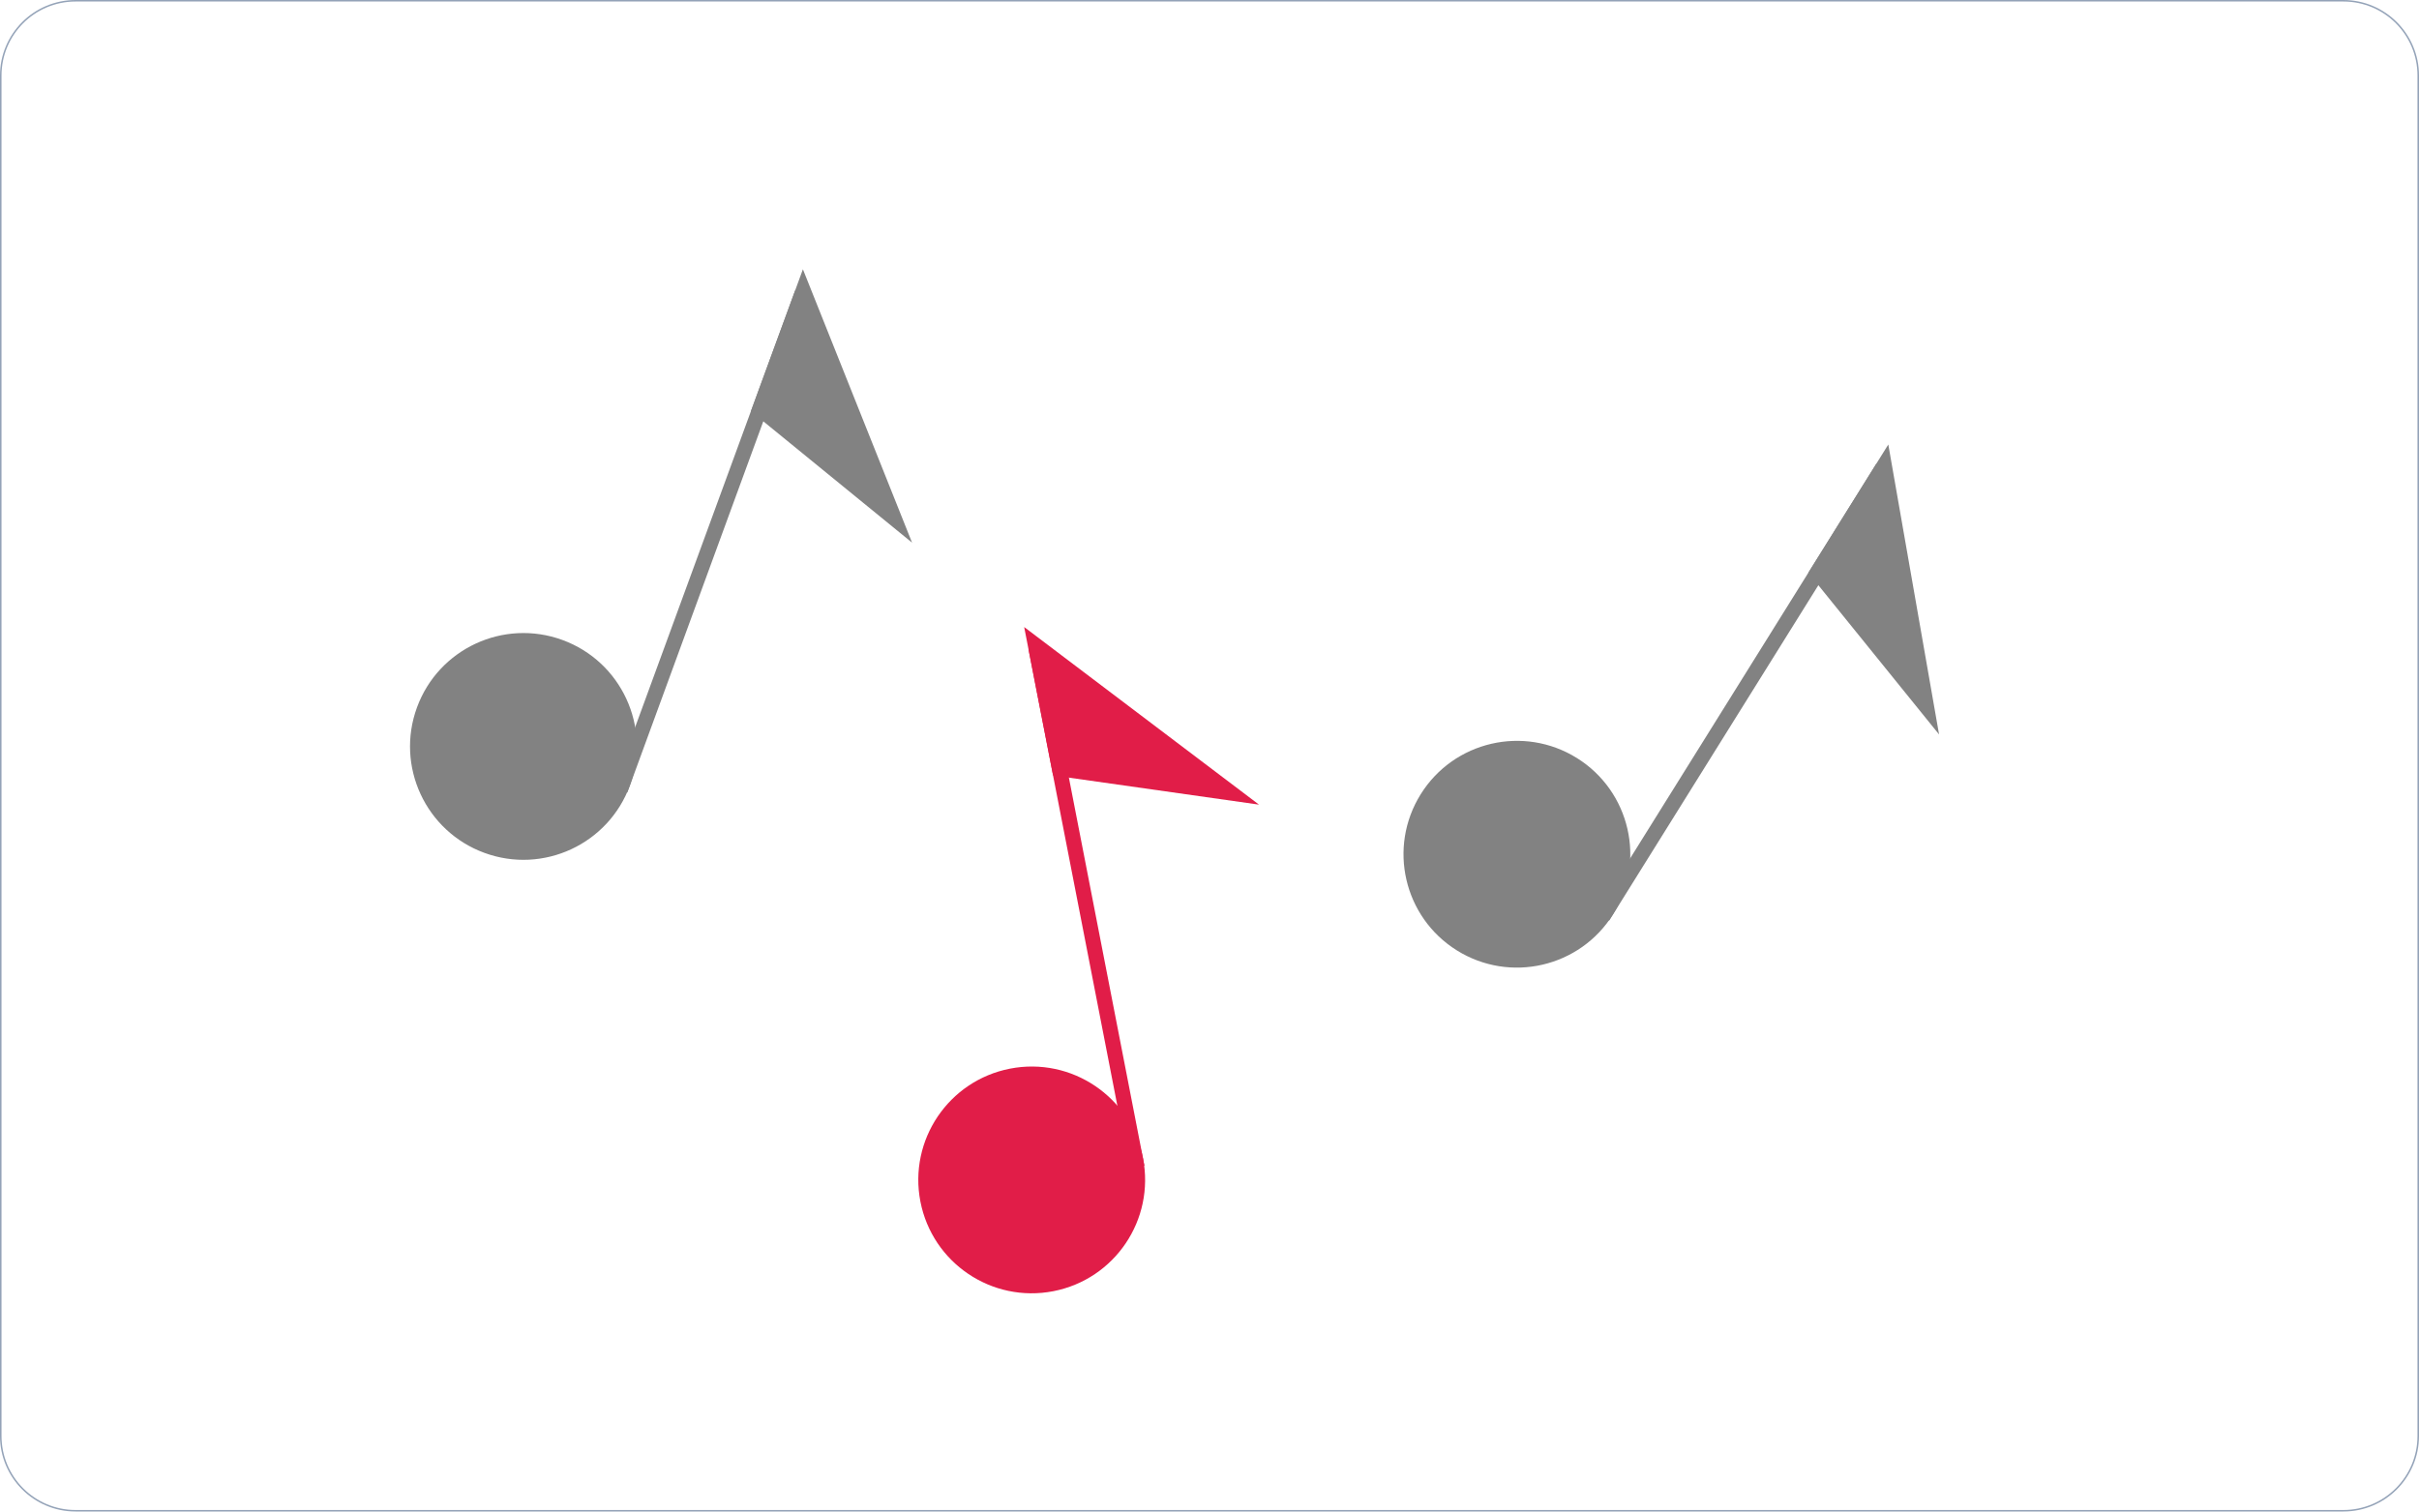
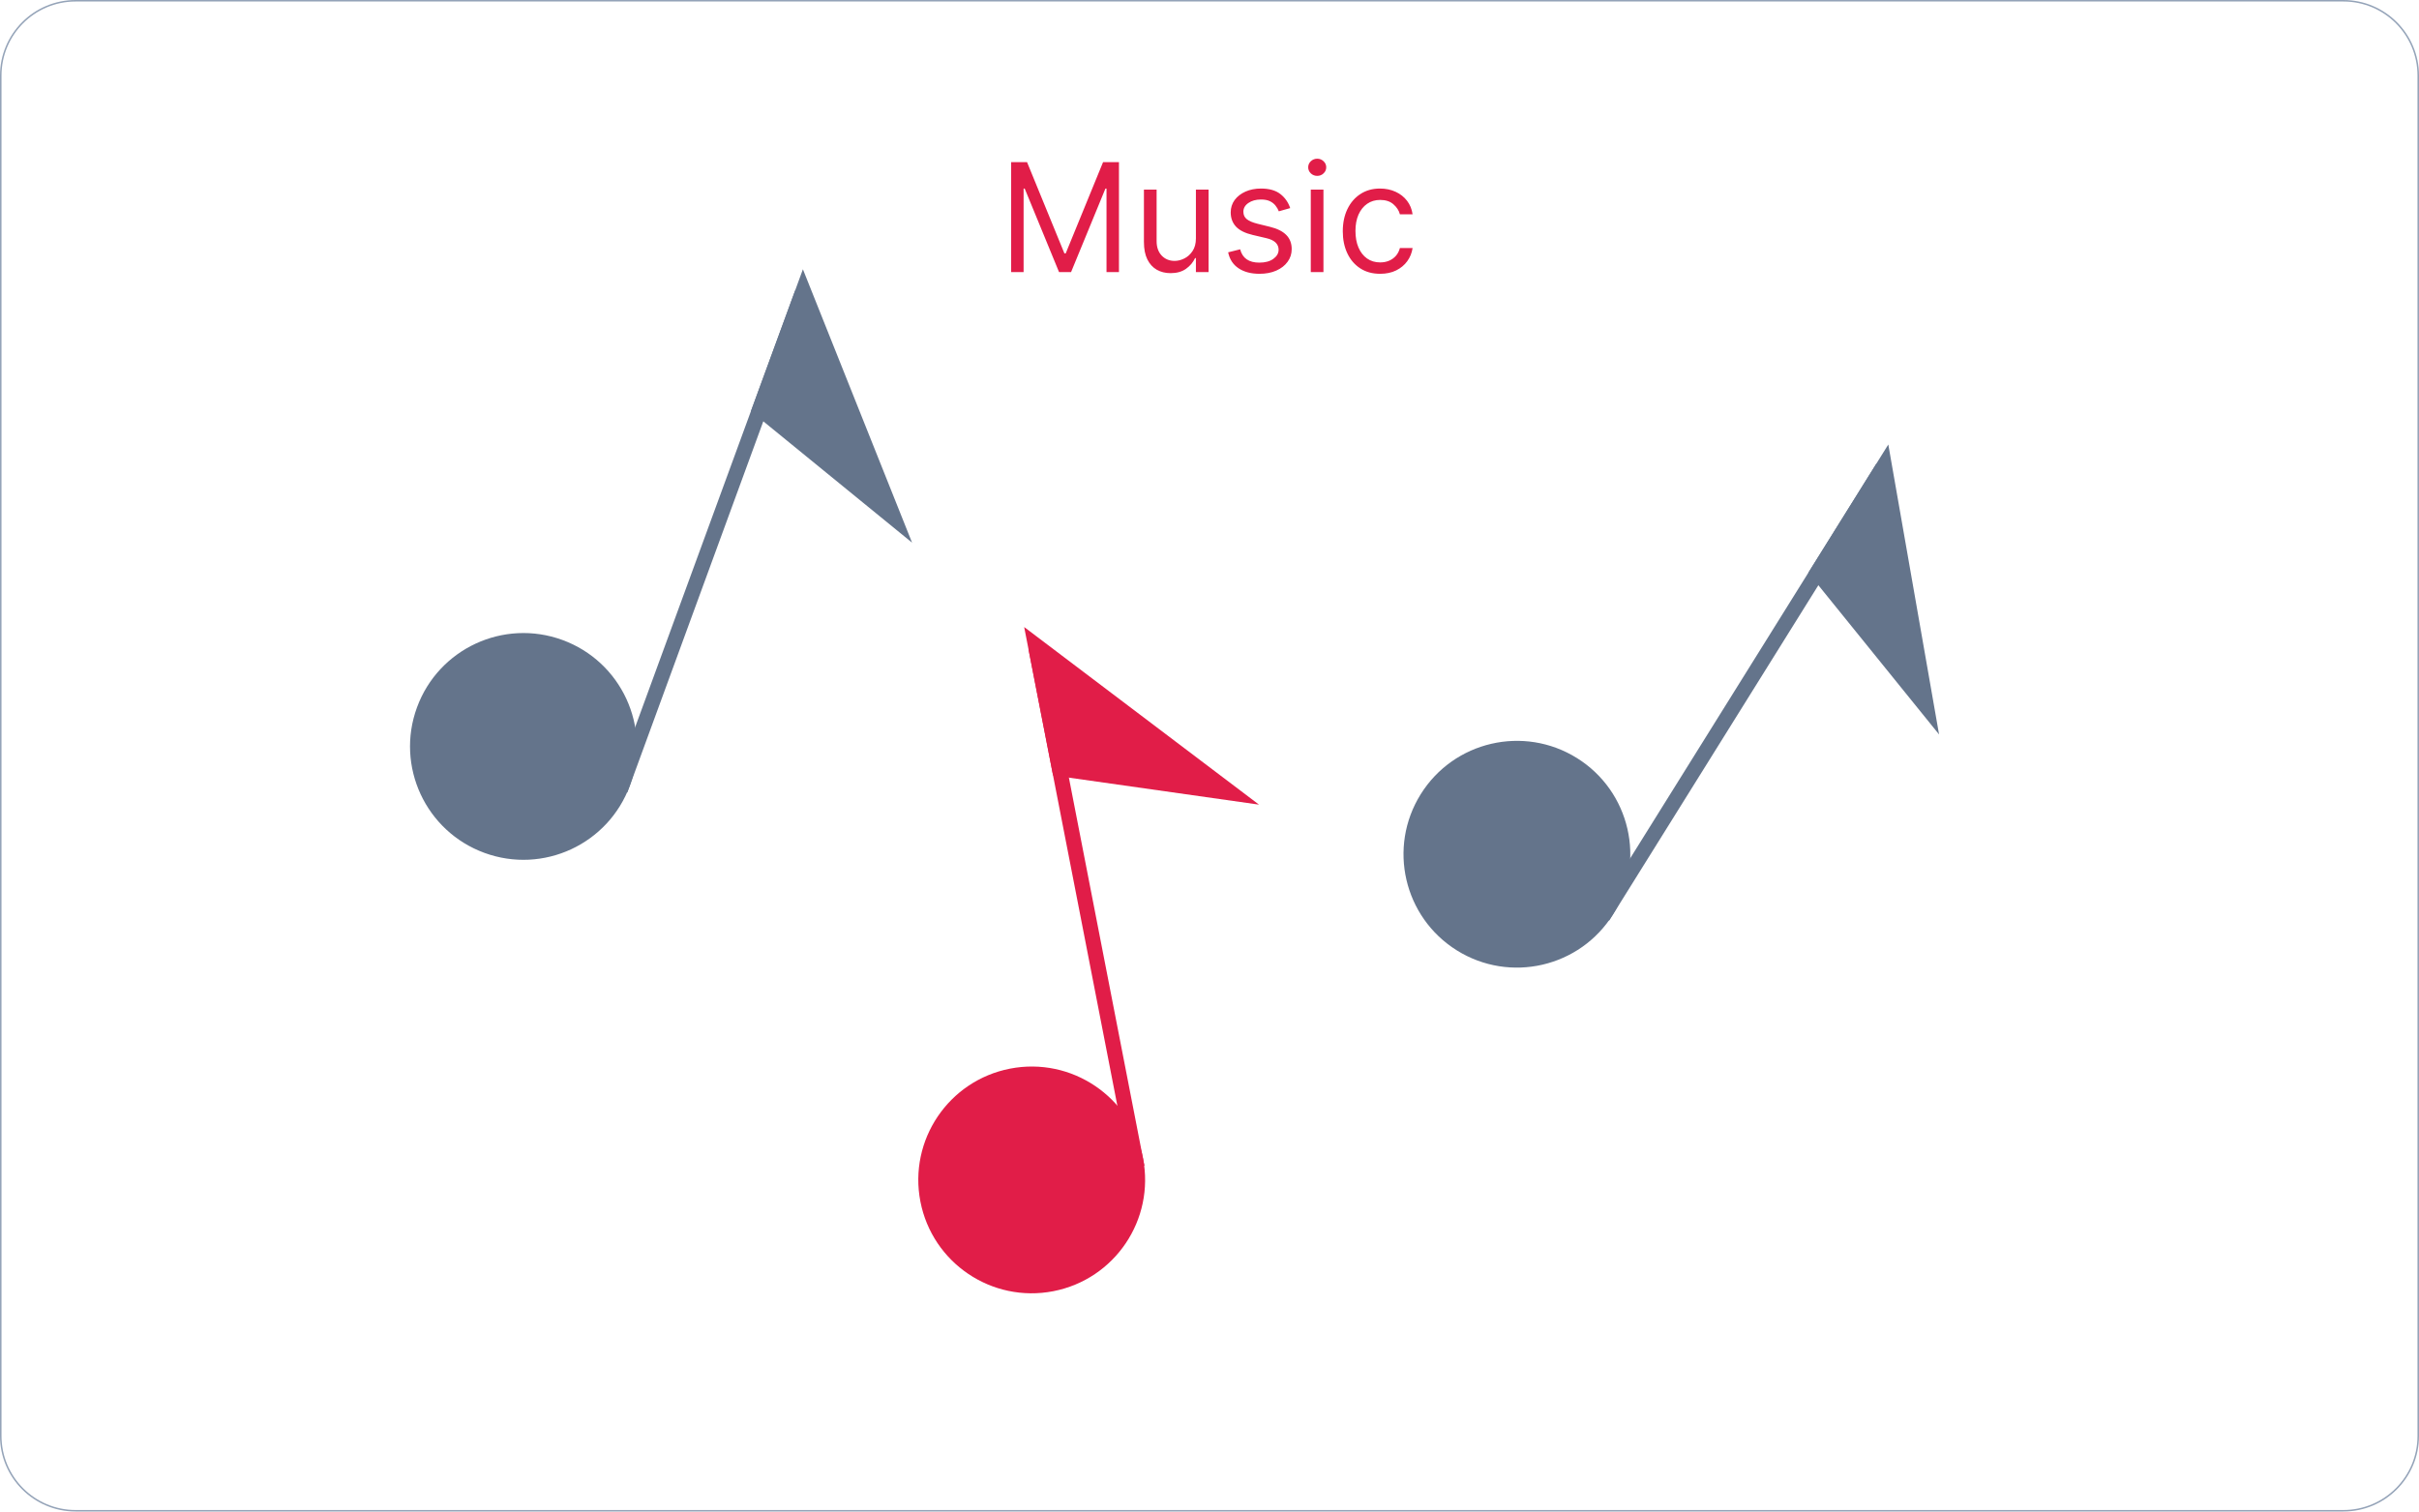
<svg xmlns="http://www.w3.org/2000/svg" width="160" height="100" viewBox="0 0 160 100" fill="none">
-   <rect x="0.05" y="0.05" width="159.9" height="99.9" rx="4.95" fill="none" stroke="#94A3B8" stroke-width="0.1" />
+   <rect x="0.05" y="0.05" width="159.9" height="99.9" rx="4.95" stroke="#94A3B8" stroke-width="0.1" />
  <circle cx="68.24" cy="78.062" r="7.5" transform="rotate(-11.014 68.2396 78.0624)" fill="#E11D48" />
  <line x1="75.206" y1="77.216" x2="68.519" y2="42.861" stroke="#E11D48" />
  <path d="M67.742 41.484L83.273 53.233L69.653 51.299L67.742 41.484Z" fill="#E11D48" />
-   <circle cx="34.622" cy="49.383" r="7.5" transform="rotate(20.116 34.6219 49.3833)" fill="#828282" />
-   <line x1="41.023" y1="52.26" x2="53.06" y2="19.395" stroke="#828282" />
-   <path d="M53.107 17.815L60.327 35.901L49.667 27.205L53.107 17.815Z" fill="#828282" />
-   <circle cx="100.333" cy="56.515" r="7.5" transform="rotate(31.9492 100.333 56.5154)" fill="#828282" />
-   <line x1="106.008" y1="60.644" x2="124.529" y2="30.946" stroke="#828282" />
-   <path d="M124.898 29.408L128.256 48.591L119.606 37.894L124.898 29.408Z" fill="#828282" />
+   <circle cx="34.622" cy="49.383" r="7.5" transform="rotate(20.116 34.6219 49.3833)" fill="#64748B" />
+   <line x1="41.023" y1="52.26" x2="53.06" y2="19.395" stroke="#64748B" />
+   <path d="M53.107 17.815L60.327 35.901L49.667 27.205L53.107 17.815Z" fill="#64748B" />
+   <circle cx="100.333" cy="56.515" r="7.5" transform="rotate(31.9492 100.333 56.5154)" fill="#64748B" />
+   <line x1="106.008" y1="60.644" x2="124.529" y2="30.946" stroke="#64748B" />
+   <path d="M124.898 29.408L128.256 48.591L119.606 37.894L124.898 29.408Z" fill="#64748B" />
+   <path d="M66.881 10.727H67.932L70.403 16.764H70.489L72.96 10.727H74.011V18H73.188V12.474H73.117L70.844 18H70.048L67.776 12.474H67.704V18H66.881V10.727ZM79.101 15.77V12.546H79.939V18H79.101V17.077H79.044C78.916 17.354 78.718 17.589 78.448 17.783C78.178 17.975 77.837 18.071 77.425 18.071C77.084 18.071 76.781 17.996 76.516 17.847C76.251 17.696 76.042 17.468 75.891 17.166C75.739 16.86 75.663 16.475 75.663 16.011V12.546H76.502V15.954C76.502 16.352 76.613 16.669 76.835 16.906C77.06 17.143 77.347 17.261 77.695 17.261C77.903 17.261 78.115 17.208 78.33 17.102C78.548 16.995 78.731 16.832 78.877 16.611C79.026 16.391 79.101 16.111 79.101 15.77ZM85.338 13.767L84.585 13.98C84.537 13.855 84.468 13.733 84.375 13.614C84.285 13.494 84.162 13.394 84.006 13.316C83.85 13.238 83.65 13.199 83.406 13.199C83.072 13.199 82.794 13.276 82.571 13.43C82.351 13.581 82.241 13.774 82.241 14.008C82.241 14.217 82.317 14.381 82.468 14.502C82.62 14.623 82.857 14.723 83.179 14.804L83.988 15.003C84.476 15.121 84.839 15.302 85.079 15.546C85.318 15.788 85.437 16.099 85.437 16.48C85.437 16.793 85.347 17.072 85.167 17.318C84.99 17.564 84.741 17.759 84.421 17.901C84.102 18.043 83.73 18.114 83.306 18.114C82.75 18.114 82.29 17.993 81.925 17.751C81.561 17.51 81.33 17.157 81.233 16.693L82.028 16.494C82.104 16.788 82.247 17.008 82.458 17.155C82.671 17.302 82.949 17.375 83.292 17.375C83.683 17.375 83.993 17.292 84.223 17.126C84.455 16.958 84.571 16.757 84.571 16.523C84.571 16.333 84.504 16.175 84.372 16.047C84.239 15.917 84.036 15.82 83.761 15.756L82.852 15.543C82.352 15.424 81.985 15.241 81.751 14.992C81.519 14.741 81.403 14.428 81.403 14.051C81.403 13.743 81.49 13.471 81.662 13.234C81.838 12.998 82.075 12.812 82.376 12.677C82.679 12.542 83.022 12.474 83.406 12.474C83.946 12.474 84.369 12.593 84.677 12.829C84.987 13.066 85.207 13.379 85.338 13.767ZM86.699 18V12.546H87.537V18H86.699ZM87.125 11.636C86.962 11.636 86.821 11.581 86.702 11.47C86.586 11.358 86.528 11.224 86.528 11.068C86.528 10.912 86.586 10.778 86.702 10.667C86.821 10.556 86.962 10.5 87.125 10.5C87.288 10.5 87.428 10.556 87.544 10.667C87.662 10.778 87.721 10.912 87.721 11.068C87.721 11.224 87.662 11.358 87.544 11.47C87.428 11.581 87.288 11.636 87.125 11.636ZM91.288 18.114C90.776 18.114 90.336 17.993 89.967 17.751C89.597 17.51 89.313 17.177 89.114 16.754C88.915 16.33 88.816 15.846 88.816 15.301C88.816 14.747 88.918 14.258 89.121 13.835C89.327 13.408 89.614 13.076 89.981 12.837C90.35 12.595 90.781 12.474 91.273 12.474C91.657 12.474 92.003 12.546 92.31 12.688C92.618 12.829 92.87 13.028 93.067 13.284C93.263 13.54 93.385 13.838 93.433 14.179H92.594C92.531 13.93 92.388 13.71 92.168 13.518C91.951 13.324 91.657 13.227 91.288 13.227C90.961 13.227 90.674 13.312 90.428 13.483C90.184 13.651 89.994 13.889 89.856 14.197C89.722 14.502 89.654 14.861 89.654 15.273C89.654 15.694 89.72 16.061 89.853 16.374C89.988 16.686 90.177 16.929 90.421 17.102C90.667 17.274 90.956 17.361 91.288 17.361C91.505 17.361 91.703 17.323 91.881 17.247C92.058 17.171 92.209 17.062 92.332 16.921C92.455 16.778 92.542 16.608 92.594 16.409H93.433C93.385 16.731 93.268 17.021 93.081 17.279C92.896 17.535 92.651 17.738 92.346 17.89C92.043 18.039 91.69 18.114 91.288 18.114Z" fill="#E11D48" />
</svg>
